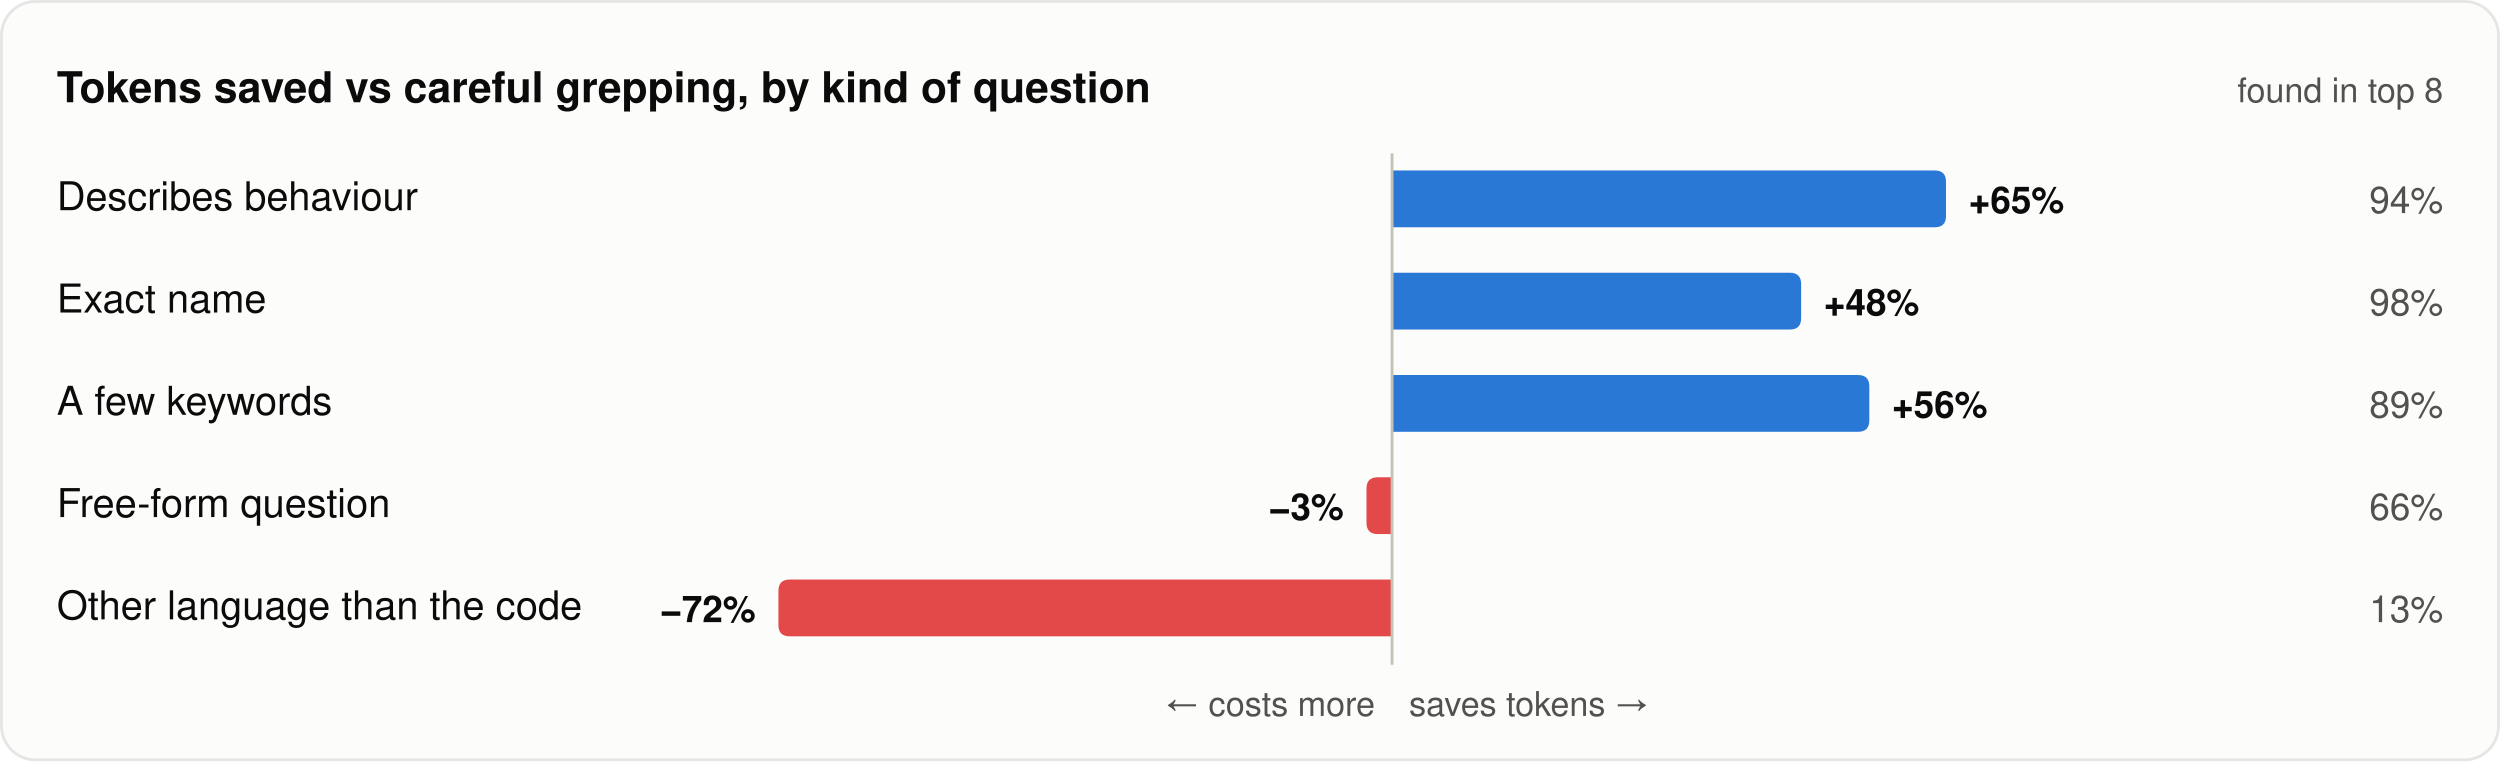
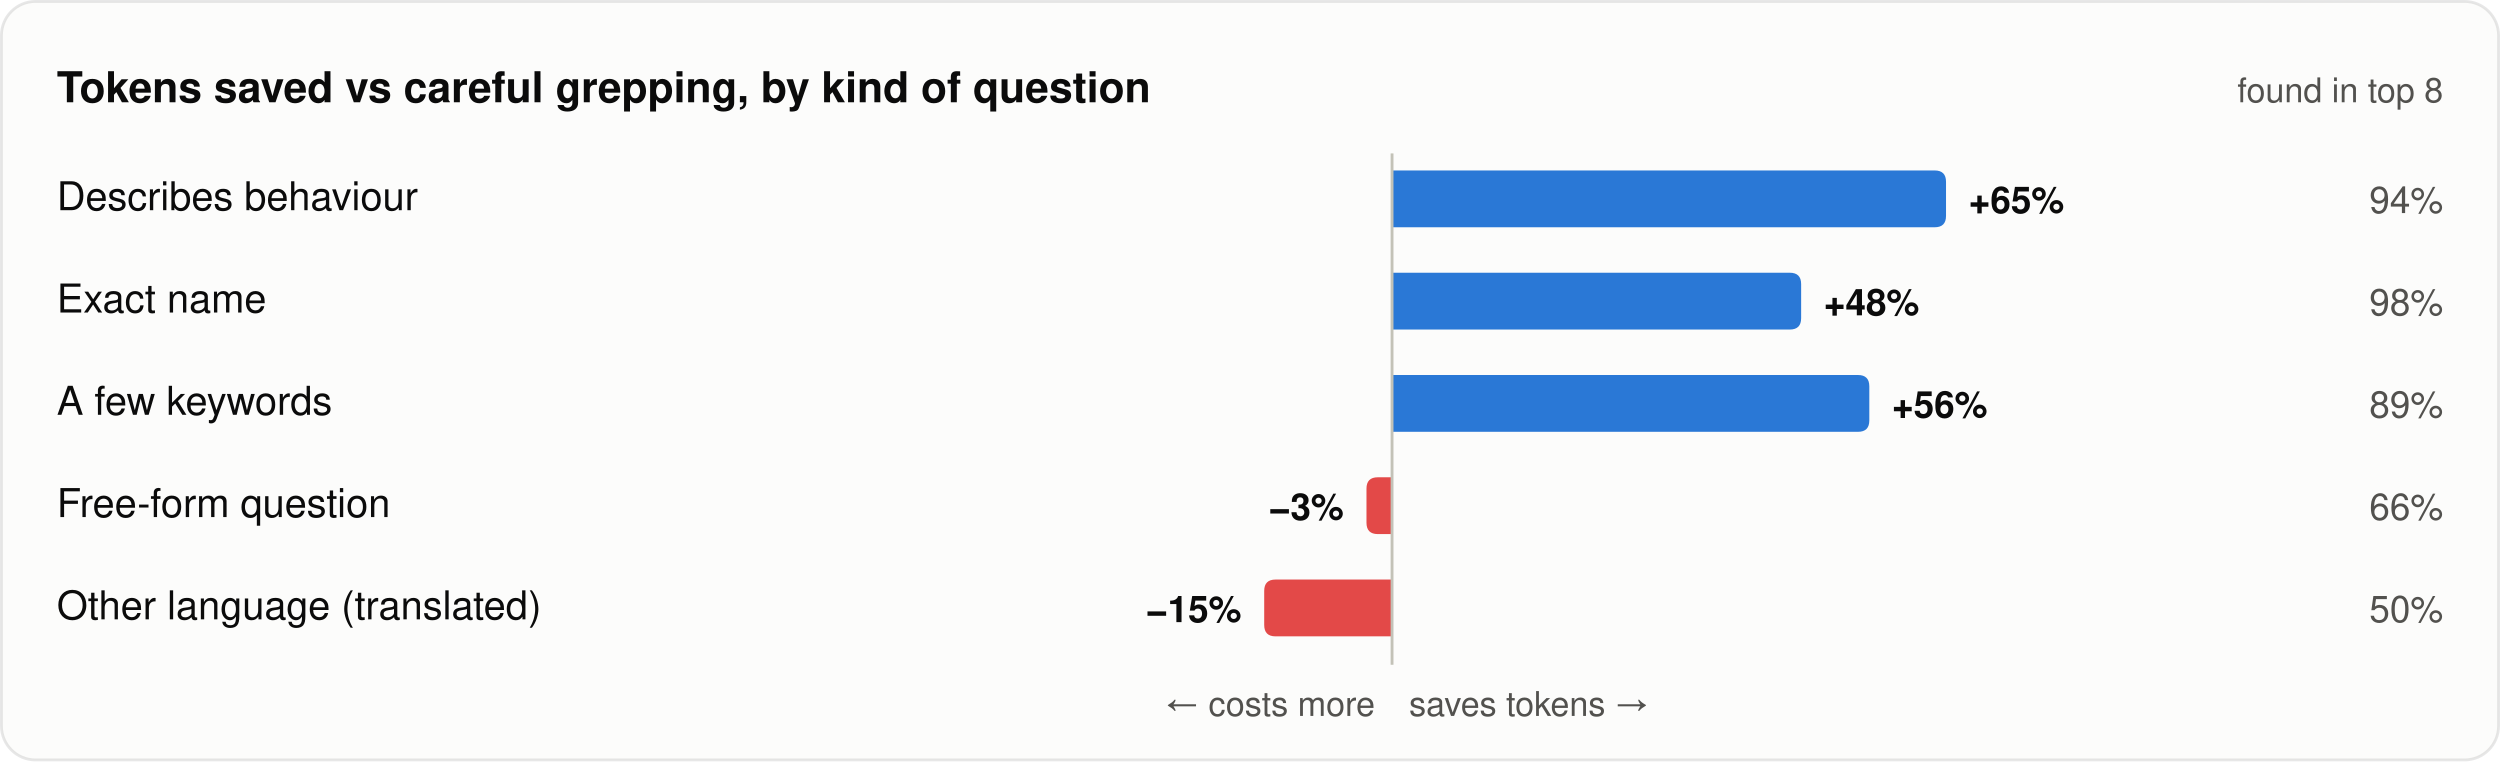
- <svg xmlns="http://www.w3.org/2000/svg" width="880" height="268" viewBox="0 0 880 268" role="img" aria-label="Tokens saved versus careful grepping: behaviour questions +65%, exact names +48%, keywords +56%, free-form -3%, other language -72%">
+ <svg xmlns="http://www.w3.org/2000/svg" width="880" height="268" viewBox="0 0 880 268" role="img" aria-label="Tokens saved versus careful grepping: behaviour questions +65%, exact names +48%, keywords +56%, free-form -3%, other language, translated, -15%">
  <rect x="0.5" y="0.5" width="879" height="267" rx="12" fill="#fcfcfb" stroke="rgba(11,11,11,0.10)" />
  <g font-family="-apple-system, BlinkMacSystemFont, 'Segoe UI', Helvetica, Arial, sans-serif">
    <text x="20" y="36" font-size="15" font-weight="600" fill="#0b0b0b" text-anchor="start">Tokens saved vs careful grepping, by kind of question</text>
    <text x="860" y="36" font-size="12" font-weight="400" fill="#52514e" text-anchor="end">found in top 8</text>
    <text x="20" y="74" font-size="14" font-weight="400" fill="#0b0b0b" text-anchor="start">Describes behaviour</text>
    <path d="M490,60 H681 Q685,60 685,64 V76 Q685,80 681,80 H490 Z" fill="#2a78d6" />
    <text x="693" y="75" font-size="13" font-weight="600" fill="#0b0b0b" text-anchor="start">+65%</text>
    <text x="860" y="75" font-size="13" font-weight="400" fill="#52514e" text-anchor="end">94%</text>
    <text x="20" y="110" font-size="14" font-weight="400" fill="#0b0b0b" text-anchor="start">Exact name</text>
    <path d="M490,96 H630 Q634,96 634,100 V112 Q634,116 630,116 H490 Z" fill="#2a78d6" />
    <text x="642" y="111" font-size="13" font-weight="600" fill="#0b0b0b" text-anchor="start">+48%</text>
    <text x="860" y="111" font-size="13" font-weight="400" fill="#52514e" text-anchor="end">98%</text>
    <text x="20" y="146" font-size="14" font-weight="400" fill="#0b0b0b" text-anchor="start">A few keywords</text>
    <path d="M490,132 H654 Q658,132 658,136 V148 Q658,152 654,152 H490 Z" fill="#2a78d6" />
    <text x="666" y="147" font-size="13" font-weight="600" fill="#0b0b0b" text-anchor="start">+56%</text>
    <text x="860" y="147" font-size="13" font-weight="400" fill="#52514e" text-anchor="end">89%</text>
    <text x="20" y="182" font-size="14" font-weight="400" fill="#0b0b0b" text-anchor="start">Free-form question</text>
    <path d="M490,168 H485 Q481,168 481,172 V184 Q481,188 485,188 H490 Z" fill="#e34948" />
    <text x="473" y="183" font-size="13" font-weight="600" fill="#0b0b0b" text-anchor="end">−3%</text>
    <text x="860" y="183" font-size="13" font-weight="400" fill="#52514e" text-anchor="end">66%</text>
-     <text x="20" y="218" font-size="14" font-weight="400" fill="#0b0b0b" text-anchor="start">Other language than the code</text>
-     <path d="M490,204 H278 Q274,204 274,208 V220 Q274,224 278,224 H490 Z" fill="#e34948" />
-     <text x="266" y="219" font-size="13" font-weight="600" fill="#0b0b0b" text-anchor="end">−72%</text>
-     <text x="860" y="219" font-size="13" font-weight="400" fill="#52514e" text-anchor="end">13%</text>
+     <text x="20" y="218" font-size="14" font-weight="400" fill="#0b0b0b" text-anchor="start">Other language (translated)</text>
+     <path d="M490,204 H449 Q445,204 445,208 V220 Q445,224 449,224 H490 Z" fill="#e34948" />
+     <text x="437" y="219" font-size="13" font-weight="600" fill="#0b0b0b" text-anchor="end">−15%</text>
+     <text x="860" y="219" font-size="13" font-weight="400" fill="#52514e" text-anchor="end">50%</text>
    <line x1="490" y1="54" x2="490" y2="234" stroke="#c3c2b7" stroke-width="1" />
    <text x="496" y="252" font-size="12" font-weight="400" fill="#52514e" text-anchor="start">saves tokens →</text>
    <text x="484" y="252" font-size="12" font-weight="400" fill="#52514e" text-anchor="end">← costs more</text>
  </g>
</svg>
